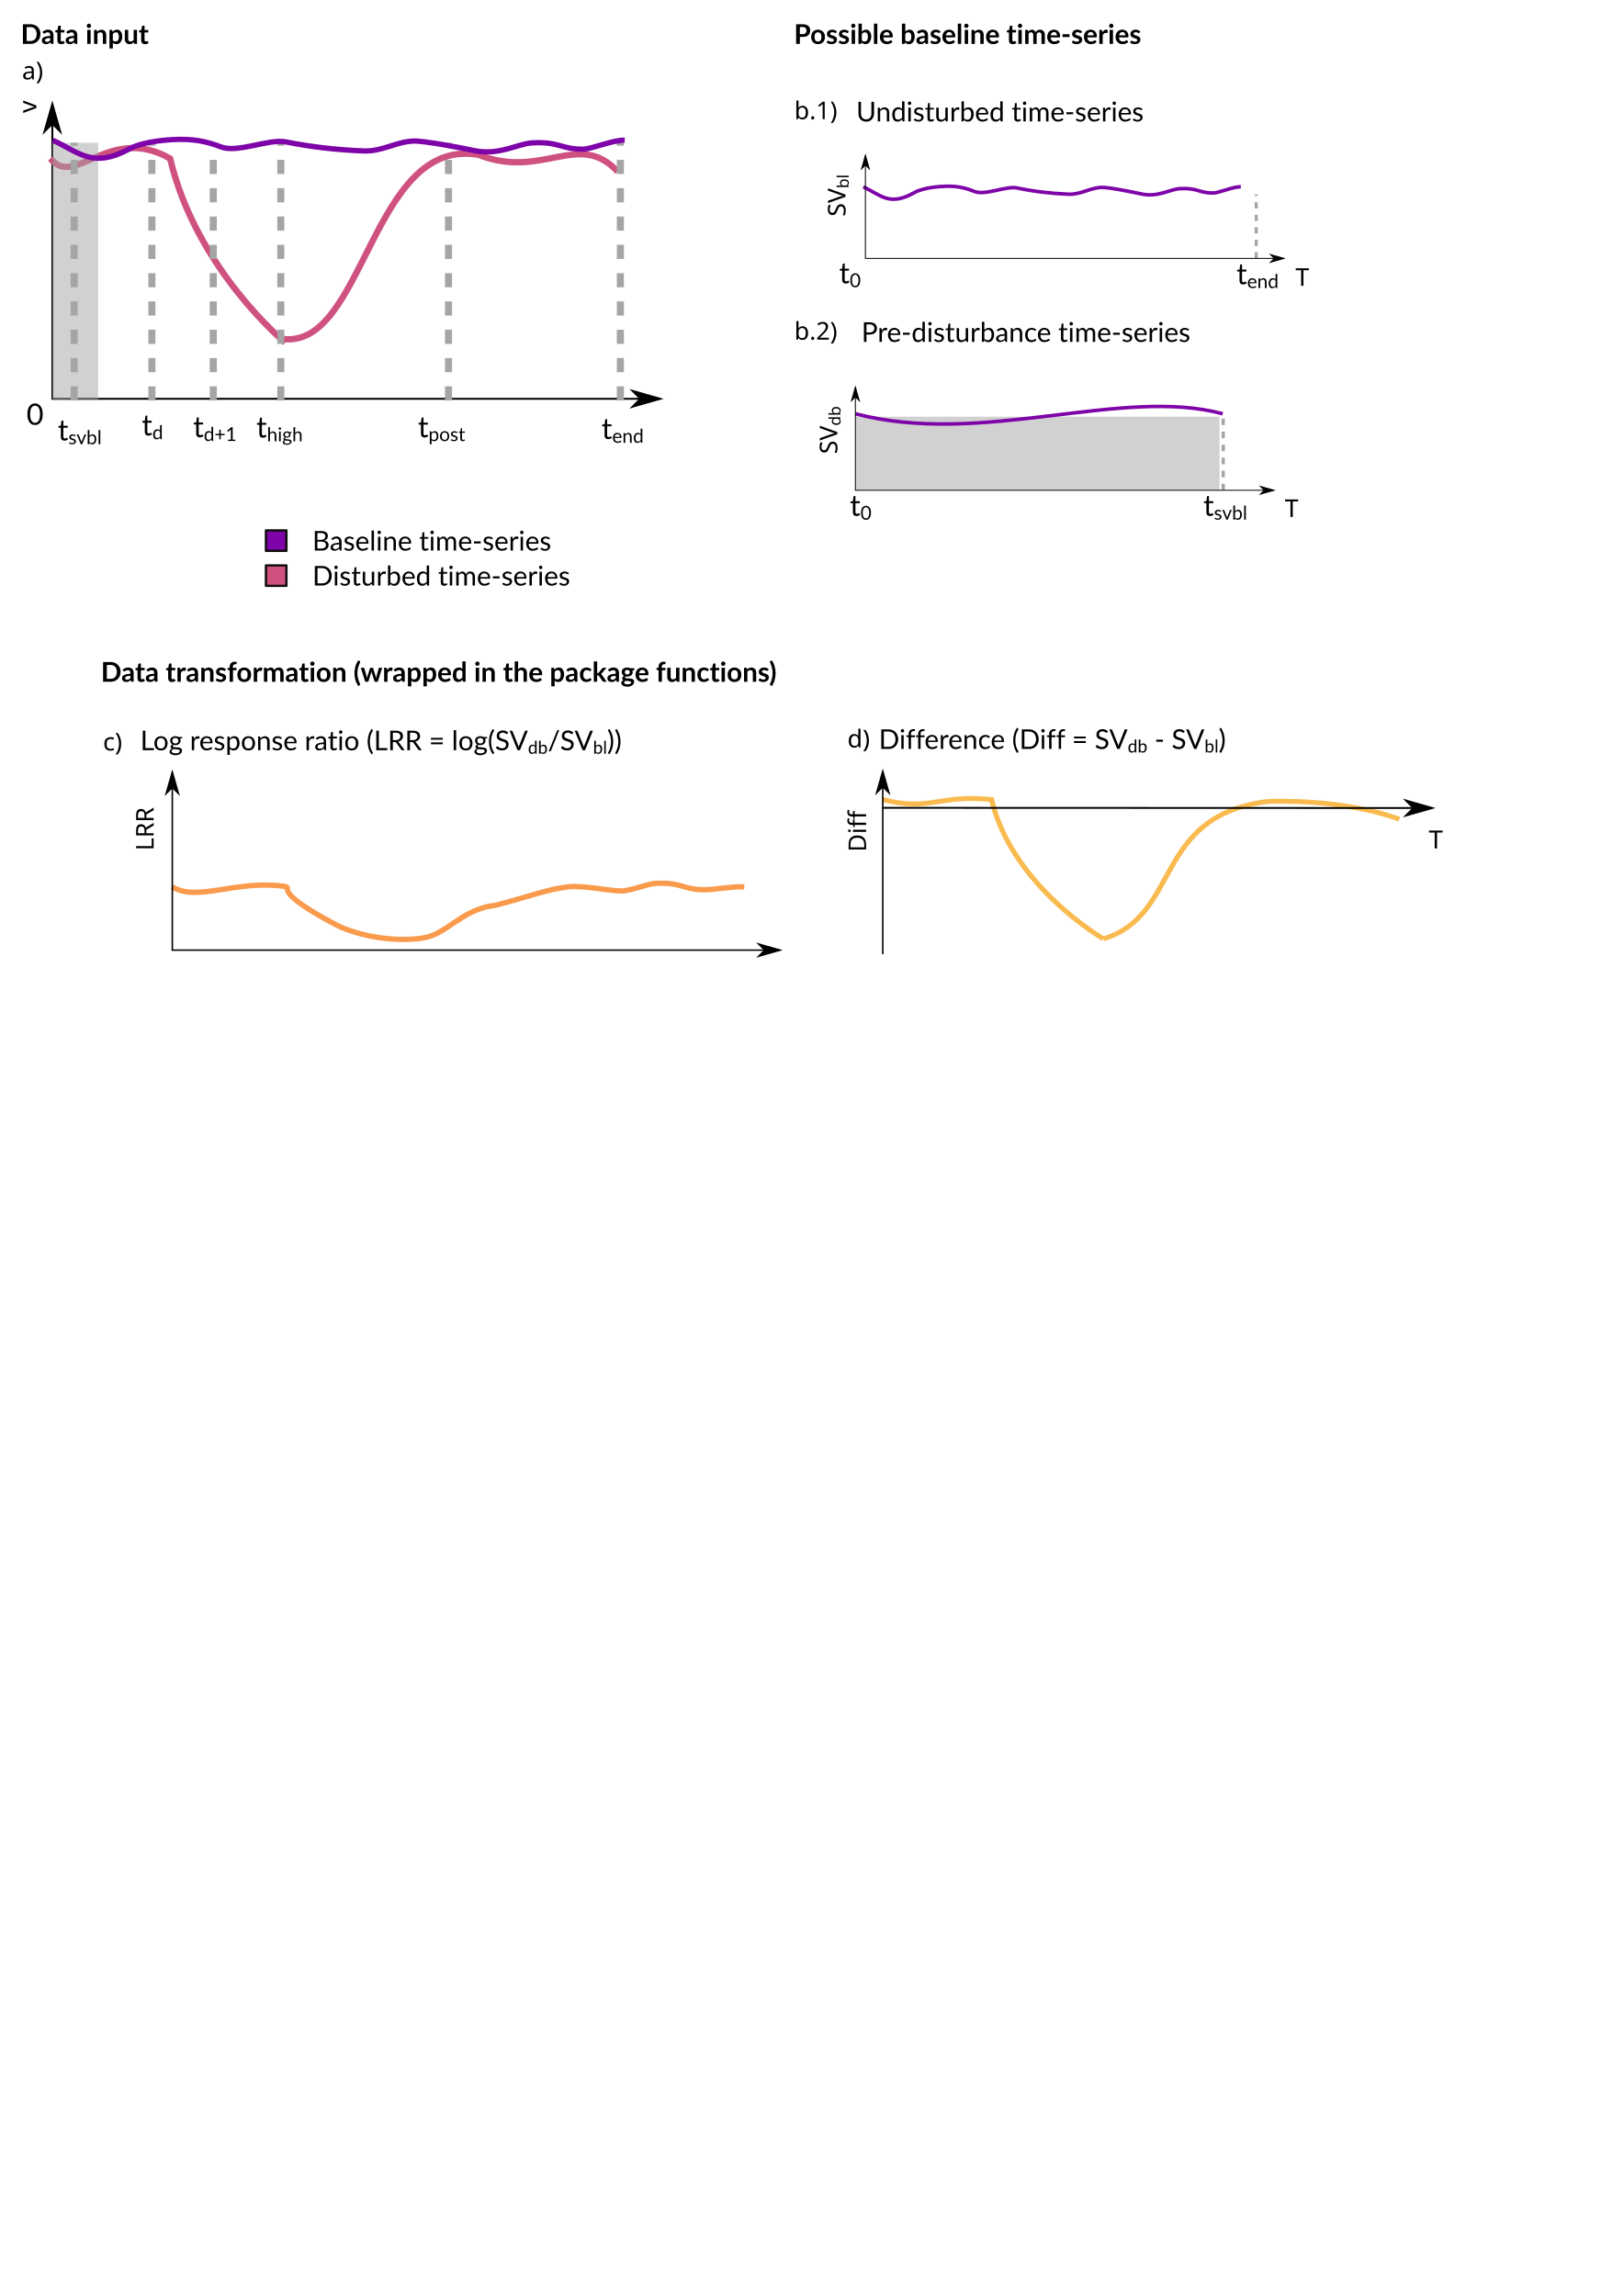
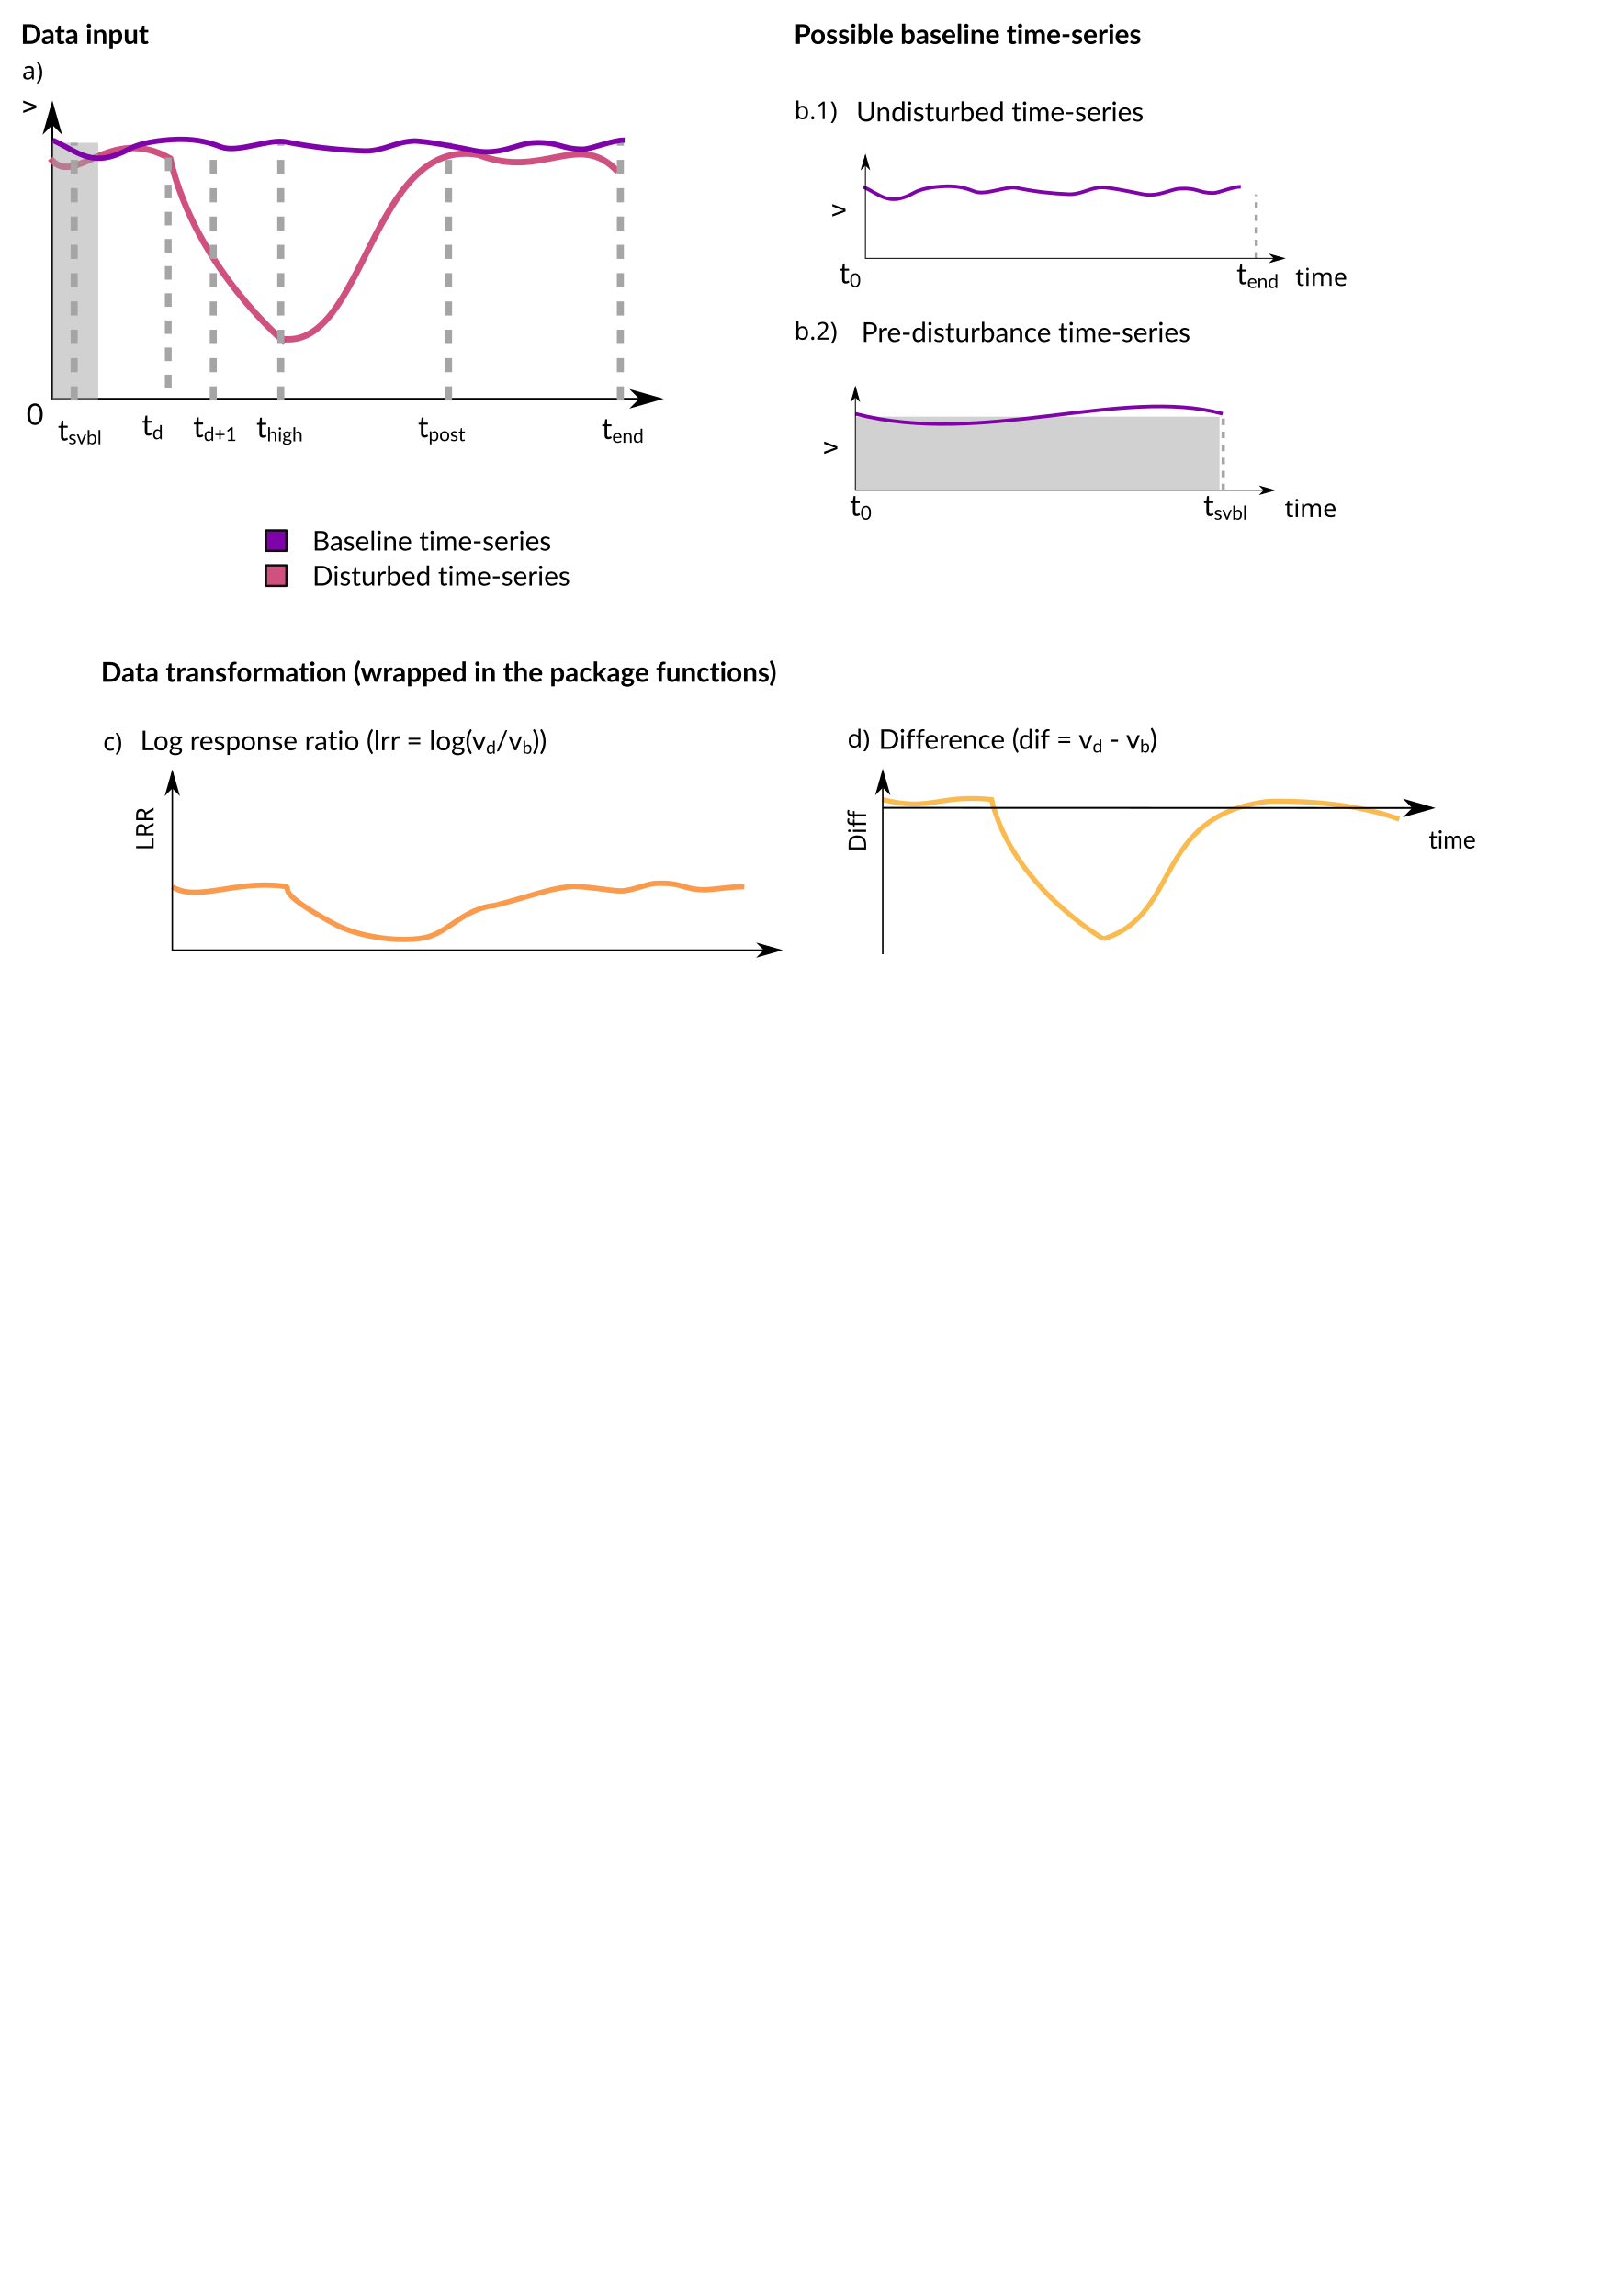
<svg xmlns="http://www.w3.org/2000/svg" width="210mm" height="297mm" viewBox="0 0 210 297" version="1.1" id="svg8">
  <defs id="defs2">
    <marker orient="auto" refY="0.0" refX="0.0" id="Arrow1Lstart" style="overflow:visible">
      <path id="path8502" d="M 0.0,0.0 L 5.0,-5.0 L -12.5,0.0 L 5.0,5.0 L 0.0,0.0 z " style="fill-rule:evenodd;stroke:#000000;stroke-width:1pt;stroke-opacity:1;fill:#000000;fill-opacity:1" transform="scale(0.8) translate(12.5,0)" />
    </marker>
    <marker orient="auto" refY="0.0" refX="0.0" id="Arrow1Lend" style="overflow:visible;">
      <path id="path8505" d="M 0.0,0.0 L 5.0,-5.0 L -12.5,0.0 L 5.0,5.0 L 0.0,0.0 z " style="fill-rule:evenodd;stroke:#000000;stroke-width:1pt;stroke-opacity:1;fill:#000000;fill-opacity:1" transform="scale(0.8) rotate(180) translate(12.5,0)" />
    </marker>
    <marker orient="auto" refY="0" refX="0" id="Arrow1Lstart-6" style="overflow:visible">
      <path id="path8502-3" d="M 0,0 5,-5 -12.5,0 5,5 Z" style="fill:#000000;fill-opacity:1;fill-rule:evenodd;stroke:#000000;stroke-width:1pt;stroke-opacity:1" transform="matrix(0.8,0,0,0.8,10,0)" />
    </marker>
    <marker orient="auto" refY="0" refX="0" id="Arrow1Lend-7" style="overflow:visible">
      <path id="path8505-6" d="M 0,0 5,-5 -12.5,0 5,5 Z" style="fill:#000000;fill-opacity:1;fill-rule:evenodd;stroke:#000000;stroke-width:1pt;stroke-opacity:1" transform="matrix(-0.8,0,0,-0.8,-10,0)" />
    </marker>
    <marker orient="auto" refY="0" refX="0" id="Arrow1Lstart-7" style="overflow:visible">
      <path id="path8502-39" d="M 0,0 5,-5 -12.5,0 5,5 Z" style="fill:#000000;fill-opacity:1;fill-rule:evenodd;stroke:#000000;stroke-width:1pt;stroke-opacity:1" transform="matrix(0.8,0,0,0.8,10,0)" />
    </marker>
    <marker orient="auto" refY="0" refX="0" id="Arrow1Lend-0" style="overflow:visible">
      <path id="path8505-7" d="M 0,0 5,-5 -12.5,0 5,5 Z" style="fill:#000000;fill-opacity:1;fill-rule:evenodd;stroke:#000000;stroke-width:1pt;stroke-opacity:1" transform="matrix(-0.8,0,0,-0.8,-10,0)" />
    </marker>
    <marker orient="auto" refY="0" refX="0" id="Arrow1Lstart-72" style="overflow:visible">
      <path id="path8502-9" d="M 0,0 5,-5 -12.5,0 5,5 Z" style="fill:#000000;fill-opacity:1;fill-rule:evenodd;stroke:#000000;stroke-width:1pt;stroke-opacity:1" transform="matrix(0.8,0,0,0.8,10,0)" />
    </marker>
    <marker orient="auto" refY="0" refX="0" id="Arrow1Lend-05" style="overflow:visible">
      <path id="path8505-0" d="M 0,0 5,-5 -12.5,0 5,5 Z" style="fill:#000000;fill-opacity:1;fill-rule:evenodd;stroke:#000000;stroke-width:1pt;stroke-opacity:1" transform="matrix(-0.8,0,0,-0.8,-10,0)" />
    </marker>
    <marker orient="auto" refY="0" refX="0" id="Arrow1Lstart-1" style="overflow:visible">
      <path id="path8502-7" d="M 0,0 5,-5 -12.5,0 5,5 Z" style="fill:#000000;fill-opacity:1;fill-rule:evenodd;stroke:#000000;stroke-width:1pt;stroke-opacity:1" transform="matrix(0.8,0,0,0.8,10,0)" />
    </marker>
    <marker orient="auto" refY="0" refX="0" id="Arrow1Lend-9" style="overflow:visible">
      <path id="path8505-3" d="M 0,0 5,-5 -12.5,0 5,5 Z" style="fill:#000000;fill-opacity:1;fill-rule:evenodd;stroke:#000000;stroke-width:1pt;stroke-opacity:1" transform="matrix(-0.8,0,0,-0.8,-10,0)" />
    </marker>
    <marker orient="auto" refY="0" refX="0" id="Arrow1Lstart-6-1" style="overflow:visible">
      <path id="path8502-3-2" d="M 0,0 5,-5 -12.5,0 5,5 Z" style="fill:#000000;fill-opacity:1;fill-rule:evenodd;stroke:#000000;stroke-width:1pt;stroke-opacity:1" transform="matrix(0.8,0,0,0.8,10,0)" />
    </marker>
    <marker orient="auto" refY="0" refX="0" id="Arrow1Lend-7-5" style="overflow:visible">
      <path id="path8505-6-3" d="M 0,0 5,-5 -12.5,0 5,5 Z" style="fill:#000000;fill-opacity:1;fill-rule:evenodd;stroke:#000000;stroke-width:1pt;stroke-opacity:1" transform="matrix(-0.8,0,0,-0.8,-10,0)" />
    </marker>
    <marker orient="auto" refY="0" refX="0" id="Arrow1Lstart-6-18" style="overflow:visible">
      <path id="path8502-3-8" d="M 0,0 5,-5 -12.5,0 5,5 Z" style="fill:#000000;fill-opacity:1;fill-rule:evenodd;stroke:#000000;stroke-width:1pt;stroke-opacity:1" transform="matrix(0.8,0,0,0.8,10,0)" />
    </marker>
    <marker orient="auto" refY="0" refX="0" id="Arrow1Lend-7-7" style="overflow:visible">
      <path id="path8505-6-0" d="M 0,0 5,-5 -12.5,0 5,5 Z" style="fill:#000000;fill-opacity:1;fill-rule:evenodd;stroke:#000000;stroke-width:1pt;stroke-opacity:1" transform="matrix(-0.8,0,0,-0.8,-10,0)" />
    </marker>
    <marker orient="auto" refY="0" refX="0" id="Arrow1Lstart-726" style="overflow:visible">
      <path id="path8502-4" d="M 0,0 5,-5 -12.5,0 5,5 Z" style="fill:#000000;fill-opacity:1;fill-rule:evenodd;stroke:#000000;stroke-width:1pt;stroke-opacity:1" transform="matrix(0.8,0,0,0.8,10,0)" />
    </marker>
    <marker orient="auto" refY="0" refX="0" id="Arrow1Lend-5" style="overflow:visible">
      <path id="path8505-2" d="M 0,0 5,-5 -12.5,0 5,5 Z" style="fill:#000000;fill-opacity:1;fill-rule:evenodd;stroke:#000000;stroke-width:1pt;stroke-opacity:1" transform="matrix(-0.8,0,0,-0.8,-10,0)" />
    </marker>
    <marker orient="auto" refY="0" refX="0" id="Arrow1Lstart-6-4" style="overflow:visible">
      <path id="path8502-3-25" d="M 0,0 5,-5 -12.5,0 5,5 Z" style="fill:#000000;fill-opacity:1;fill-rule:evenodd;stroke:#000000;stroke-width:1pt;stroke-opacity:1" transform="matrix(0.8,0,0,0.8,10,0)" />
    </marker>
    <marker orient="auto" refY="0" refX="0" id="Arrow1Lend-7-1" style="overflow:visible">
      <path id="path8505-6-6" d="M 0,0 5,-5 -12.5,0 5,5 Z" style="fill:#000000;fill-opacity:1;fill-rule:evenodd;stroke:#000000;stroke-width:1pt;stroke-opacity:1" transform="matrix(-0.8,0,0,-0.8,-10,0)" />
    </marker>
    <marker orient="auto" refY="0" refX="0" id="Arrow1Lstart-6-8" style="overflow:visible">
      <path id="path8502-3-9" d="M 0,0 5,-5 -12.5,0 5,5 Z" style="fill:#000000;fill-opacity:1;fill-rule:evenodd;stroke:#000000;stroke-width:1pt;stroke-opacity:1" transform="matrix(0.8,0,0,0.8,10,0)" />
    </marker>
    <marker orient="auto" refY="0" refX="0" id="Arrow1Lend-7-0" style="overflow:visible">
      <path id="path8505-6-1" d="M 0,0 5,-5 -12.5,0 5,5 Z" style="fill:#000000;fill-opacity:1;fill-rule:evenodd;stroke:#000000;stroke-width:1pt;stroke-opacity:1" transform="matrix(-0.8,0,0,-0.8,-10,0)" />
    </marker>
    <marker orient="auto" refY="0" refX="0" id="Arrow1Lstart-8-4" style="overflow:visible">
      <path id="path8502-08-8" d="M 0,0 5,-5 -12.5,0 5,5 Z" style="fill:#000000;fill-opacity:1;fill-rule:evenodd;stroke:#000000;stroke-width:1pt;stroke-opacity:1" transform="matrix(0.8,0,0,0.8,10,0)" />
    </marker>
    <marker orient="auto" refY="0" refX="0" id="marker10265" style="overflow:visible">
      <path id="path10005" d="M 0,0 5,-5 -12.5,0 5,5 Z" style="fill:#000000;fill-opacity:1;fill-rule:evenodd;stroke:#000000;stroke-width:1pt;stroke-opacity:1" transform="matrix(-0.8,0,0,-0.8,-10,0)" />
    </marker>
    <marker orient="auto" refY="0" refX="0" id="Arrow1Lstart-6-8-4" style="overflow:visible">
      <path id="path8502-3-9-6" d="M 0,0 5,-5 -12.5,0 5,5 Z" style="fill:#000000;fill-opacity:1;fill-rule:evenodd;stroke:#000000;stroke-width:1pt;stroke-opacity:1" transform="matrix(0.8,0,0,0.8,10,0)" />
    </marker>
    <marker orient="auto" refY="0" refX="0" id="Arrow1Lend-7-0-6" style="overflow:visible">
      <path id="path8505-6-1-7" d="M 0,0 5,-5 -12.5,0 5,5 Z" style="fill:#000000;fill-opacity:1;fill-rule:evenodd;stroke:#000000;stroke-width:1pt;stroke-opacity:1" transform="matrix(-0.8,0,0,-0.8,-10,0)" />
    </marker>
    <marker orient="auto" refY="0" refX="0" id="Arrow1Lstart-6-2" style="overflow:visible">
      <path id="path8502-3-89" d="M 0,0 5,-5 -12.5,0 5,5 Z" style="fill:#000000;fill-opacity:1;fill-rule:evenodd;stroke:#000000;stroke-width:1pt;stroke-opacity:1" transform="matrix(0.8,0,0,0.8,10,0)" />
    </marker>
    <marker orient="auto" refY="0" refX="0" id="Arrow1Lend-7-6" style="overflow:visible">
      <path id="path8505-6-07" d="M 0,0 5,-5 -12.5,0 5,5 Z" style="fill:#000000;fill-opacity:1;fill-rule:evenodd;stroke:#000000;stroke-width:1pt;stroke-opacity:1" transform="matrix(-0.8,0,0,-0.8,-10,0)" />
    </marker>
    <marker orient="auto" refY="0" refX="0" id="Arrow1Lstart-6-2-1" style="overflow:visible">
      <path id="path8502-3-89-0" d="M 0,0 5,-5 -12.5,0 5,5 Z" style="fill:#000000;fill-opacity:1;fill-rule:evenodd;stroke:#000000;stroke-width:1pt;stroke-opacity:1" transform="matrix(0.8,0,0,0.8,10,0)" />
    </marker>
    <marker orient="auto" refY="0" refX="0" id="Arrow1Lend-7-6-1" style="overflow:visible">
      <path id="path8505-6-07-3" d="M 0,0 5,-5 -12.5,0 5,5 Z" style="fill:#000000;fill-opacity:1;fill-rule:evenodd;stroke:#000000;stroke-width:1pt;stroke-opacity:1" transform="matrix(-0.8,0,0,-0.8,-10,0)" />
    </marker>
  </defs>
  <g id="layer1" style="display:inline">
    <g transform="matrix(0.429415,0,0,0.2290172,53.3641,91.16233)" id="g13566-0" />
  </g>
  <g id="layer4">
    <text xml:space="preserve" style="font-style:normal;font-weight:normal;font-size:3.528px;line-height:1.25;font-family:sans-serif;letter-spacing:0px;word-spacing:0px;fill:#000000;fill-opacity:1;stroke:none;stroke-width:0.265" x="102.683" y="5.681" id="text4749-3-3">
      <tspan id="tspan4747-3-8" x="102.683" y="5.681" style="font-style:normal;font-variant:normal;font-weight:bold;font-stretch:normal;font-family:lato;-inkscape-font-specification:lato;stroke-width:0.265">Possible baseline time-series</tspan>
    </text>
    <text xml:space="preserve" style="font-style:normal;font-weight:normal;font-size:3.528px;line-height:1.25;font-family:sans-serif;letter-spacing:0px;word-spacing:0px;fill:#000000;fill-opacity:1;stroke:none;stroke-width:0.265" x="2.682" y="5.681" id="text4749">
      <tspan id="tspan4747" x="2.682" y="5.681" style="font-style:normal;font-variant:normal;font-weight:bold;font-stretch:normal;font-family:lato;-inkscape-font-specification:lato;stroke-width:0.265">Data input</tspan>
    </text>
    <text xml:space="preserve" style="font-style:normal;font-weight:normal;font-size:3.528px;line-height:1.25;font-family:sans-serif;letter-spacing:0px;word-spacing:0px;fill:#000000;fill-opacity:1;stroke:none;stroke-width:0.265" x="13.052" y="88.19" id="text4749-6">
      <tspan id="tspan4747-8" x="13.052" y="88.19" style="font-style:normal;font-variant:normal;font-weight:bold;font-stretch:normal;font-family:lato;-inkscape-font-specification:lato;stroke-width:0.265">Data transformation (wrapped in the package functions)</tspan>
    </text>
  </g>
  <g id="layer3" style="display:inline">
    <text xml:space="preserve" style="font-style:normal;font-weight:normal;font-size:3.528px;line-height:1.25;font-family:sans-serif;letter-spacing:0px;word-spacing:0px;display:inline;fill:#000000;fill-opacity:1;stroke:none;stroke-width:0.238" x="40.391" y="75.745" id="text4749-3">
      <tspan id="tspan4747-3" x="40.391" y="75.745" style="font-style:normal;font-variant:normal;font-weight:normal;font-stretch:normal;font-family:lato;-inkscape-font-specification:lato;stroke-width:0.238">Disturbed time-series</tspan>
    </text>
    <text xml:space="preserve" style="font-style:normal;font-weight:normal;font-size:3.81px;line-height:1.25;font-family:sans-serif;letter-spacing:0px;word-spacing:0px;fill:#000000;fill-opacity:1;stroke:none;stroke-width:0.238" x="18.335" y="56.32" id="text13082">
      <tspan id="tspan13080" x="18.335" y="56.32" style="font-style:normal;font-variant:normal;font-weight:normal;font-stretch:normal;font-family:lato;-inkscape-font-specification:lato;stroke-width:0.238">t<tspan style="font-size:2.477px;baseline-shift:sub;stroke-width:0.238" id="tspan13084">d</tspan>
      </tspan>
    </text>
    <text xml:space="preserve" style="font-style:normal;font-weight:normal;font-size:3.81px;line-height:1.25;font-family:sans-serif;letter-spacing:0px;word-spacing:0px;fill:#000000;fill-opacity:1;stroke:none;stroke-width:0.238" x="24.984" y="56.545" id="text13082-9">
      <tspan id="tspan13080-6" x="24.984" y="56.545" style="font-style:normal;font-variant:normal;font-weight:normal;font-stretch:normal;font-family:lato;-inkscape-font-specification:lato;stroke-width:0.238">t<tspan style="font-size:2.477px;baseline-shift:sub;stroke-width:0.238" id="tspan13084-3">d+1</tspan>
      </tspan>
    </text>
    <text xml:space="preserve" style="font-style:normal;font-weight:normal;font-size:3.81px;line-height:1.25;font-family:sans-serif;letter-spacing:0px;word-spacing:0px;fill:#000000;fill-opacity:1;stroke:none;stroke-width:0.238" x="33.153" y="56.589" id="text13082-9-6">
      <tspan id="tspan13080-6-8" x="33.153" y="56.589" style="font-style:normal;font-variant:normal;font-weight:normal;font-stretch:normal;font-family:lato;-inkscape-font-specification:lato;stroke-width:0.238">t<tspan style="font-size:2.477px;baseline-shift:sub;stroke-width:0.238" id="tspan13128">high</tspan>
      </tspan>
    </text>
    <text xml:space="preserve" style="font-style:normal;font-weight:normal;font-size:3.81px;line-height:1.25;font-family:sans-serif;letter-spacing:0px;word-spacing:0px;fill:#000000;fill-opacity:1;stroke:none;stroke-width:0.238" x="7.477" y="56.966" id="text13082-6">
      <tspan id="tspan13080-7" x="7.477" y="56.966" style="font-style:normal;font-variant:normal;font-weight:normal;font-stretch:normal;font-family:lato;-inkscape-font-specification:lato;stroke-width:0.238">t<tspan style="font-size:2.477px;baseline-shift:sub;stroke-width:0.238" id="tspan14687">svbl</tspan>
      </tspan>
    </text>
    <text xml:space="preserve" style="font-style:normal;font-weight:normal;font-size:3.81px;line-height:1.25;font-family:sans-serif;letter-spacing:0px;word-spacing:0px;fill:#000000;fill-opacity:1;stroke:none;stroke-width:0.238" x="77.803" y="56.778" id="text13082-9-6-9-1">
      <tspan id="tspan13080-6-8-5-3" x="77.803" y="56.778" style="font-style:normal;font-variant:normal;font-weight:normal;font-stretch:normal;font-family:lato;-inkscape-font-specification:lato;stroke-width:0.238">t<tspan style="font-size:2.477px;baseline-shift:sub;stroke-width:0.238" id="tspan13562">end</tspan>
      </tspan>
    </text>
    <text xml:space="preserve" style="font-style:normal;font-weight:normal;font-size:3.81px;line-height:1.25;font-family:sans-serif;letter-spacing:0px;word-spacing:0px;fill:#000000;fill-opacity:1;stroke:none;stroke-width:0.238" x="54.053" y="56.56" id="text13082-9-6-9-1-2">
      <tspan id="tspan13080-6-8-5-3-0" x="54.053" y="56.56" style="font-style:normal;font-variant:normal;font-weight:normal;font-stretch:normal;font-family:lato;-inkscape-font-specification:lato;stroke-width:0.238">t<tspan style="font-size:2.477px;baseline-shift:sub;stroke-width:0.238" id="tspan13708">post</tspan>
      </tspan>
    </text>
    <text xml:space="preserve" style="font-style:normal;font-weight:normal;font-size:3.81px;line-height:1.25;font-family:sans-serif;letter-spacing:0px;word-spacing:0px;display:inline;fill:#000000;fill-opacity:1;stroke:none;stroke-width:0.238" x="3.429" y="54.942" id="text13082-6-0-3-7-7-5-5">
      <tspan id="tspan13080-7-0-7-2-9-2-9" x="3.429" y="54.942" style="font-style:normal;font-variant:normal;font-weight:normal;font-stretch:normal;font-family:lato;-inkscape-font-specification:lato;stroke-width:0.238">0</tspan>
    </text>
    <text xml:space="preserve" style="font-style:normal;font-weight:normal;font-size:3.175px;line-height:1.25;font-family:sans-serif;letter-spacing:0px;word-spacing:0px;display:inline;fill:#000000;fill-opacity:1;stroke:none;stroke-width:0.238" x="-14.613" y="4.702" id="text13408-9" transform="rotate(-90)">
      <tspan id="tspan13406-2" x="-14.613" y="4.702" style="stroke-width:0.238">v</tspan>
      <tspan x="-14.613" y="8.671" style="stroke-width:0.238" id="tspan3121" />
    </text>
    <text xml:space="preserve" style="font-style:normal;font-weight:normal;font-size:3.175px;line-height:1.25;font-family:sans-serif;letter-spacing:0px;word-spacing:0px;fill:#000000;fill-opacity:1;stroke:none;stroke-width:0.238" x="2.854" y="10.267" id="text10302">
      <tspan id="tspan10300" x="2.854" y="10.267" style="stroke-width:0.238">a)</tspan>
    </text>
    <text xml:space="preserve" style="font-style:normal;font-weight:normal;font-size:3.528px;line-height:1.25;font-family:sans-serif;letter-spacing:0px;word-spacing:0px;display:inline;fill:#000000;fill-opacity:1;stroke:none;stroke-width:0.238" x="40.391" y="71.221" id="text4749-3-5">
      <tspan id="tspan4747-3-2" x="40.391" y="71.221" style="font-style:normal;font-variant:normal;font-weight:normal;font-stretch:normal;font-family:lato;-inkscape-font-specification:lato;stroke-width:0.238">Baseline time-series</tspan>
    </text>
    <path style="fill:none;stroke:#000000;stroke-width:0.25;stroke-linecap:butt;stroke-linejoin:miter;stroke-miterlimit:4;stroke-dasharray:none;stroke-opacity:1;marker-start:url(#Arrow1Lstart);marker-end:url(#Arrow1Lend)" d="m 6.77,13.486 v 38.1 c 26.194,0 52.388,-10e-7 78.581,0" id="path8498" />
    <g style="display:inline" id="g13566" transform="matrix(0.9,0,0,0.9,-0.620663,-6.288001)">
      <path id="path10112" d="m 7.938,29.771 c 3.475,4.372 8.438,-4.991 17.198,0 3.748,15.875 16.536,26.458 16.536,26.458" style="fill:none;stroke:#cc4678;stroke-width:0.911;stroke-linecap:butt;stroke-linejoin:miter;stroke-miterlimit:4;stroke-dasharray:none;stroke-opacity:0.941" />
      <path id="path10114" d="M 41.275,55.7 C 53.123,57.251 54.022,26.526 69.476,29.242 78.654,32.851 83.874,25.636 89.457,31.655" style="fill:none;stroke:#cc4678;stroke-width:0.911;stroke-linecap:butt;stroke-linejoin:miter;stroke-miterlimit:4;stroke-dasharray:none;stroke-opacity:0.941" />
    </g>
    <rect style="display:inline;opacity:0.98;fill:#dddddd;fill-opacity:0;stroke:#878788;stroke-width:0;stroke-miterlimit:4;stroke-dasharray:none;stroke-dashoffset:0;stroke-opacity:1" id="rect14591" width="8.334" height="33.337" x="6.88" y="18.469" />
    <rect style="opacity:0.505;fill:#a5a5a5;fill-opacity:1;stroke:#161616;stroke-width:0;stroke-miterlimit:4;stroke-dasharray:none;stroke-dashoffset:0;stroke-opacity:1" id="rect14597" width="5.953" height="33.337" x="6.748" y="18.469" />
-     <path style="fill:none;stroke:#a5a5a5;stroke-width:0.915;stroke-linecap:butt;stroke-linejoin:miter;stroke-miterlimit:4;stroke-dasharray:1.831, 1.831;stroke-dashoffset:0;stroke-opacity:1" d="m 19.646,51.807 c 0,-33.338 0,-33.338 0,-33.338" id="path13046-9" />
+     <path style="fill:none;stroke:#a5a5a5;stroke-width:0.878;stroke-linecap:butt;stroke-linejoin:miter;stroke-miterlimit:4;stroke-dasharray:1.755, 1.755;stroke-dashoffset:0;stroke-opacity:1" d="m 21.764,50.219 c 0,-30.64 0,-30.64 0,-30.64" id="path13046-9" />
    <path style="fill:none;stroke:#a5a5a5;stroke-width:0.915;stroke-linecap:butt;stroke-linejoin:miter;stroke-miterlimit:4;stroke-dasharray:1.831, 1.831;stroke-dashoffset:0;stroke-opacity:1" d="m 27.584,51.807 c 0,-33.338 0,-33.338 0,-33.338" id="path13046-9-1" />
    <path style="fill:none;stroke:#a5a5a5;stroke-width:0.915;stroke-linecap:butt;stroke-linejoin:miter;stroke-miterlimit:4;stroke-dasharray:1.831, 1.831;stroke-dashoffset:0;stroke-opacity:1" d="m 36.315,51.807 c 0,-33.337 0,-33.337 0,-33.337" id="path13046" />
    <path style="fill:none;stroke:#a5a5a5;stroke-width:0.915;stroke-linecap:butt;stroke-linejoin:miter;stroke-miterlimit:4;stroke-dasharray:1.831, 1.831;stroke-dashoffset:0;stroke-opacity:1" d="m 9.592,51.807 c 0,-33.338 0,-33.338 0,-33.338" id="path13046-9-3" />
    <path style="fill:none;stroke:#a5a5a5;stroke-width:0.915;stroke-linecap:butt;stroke-linejoin:miter;stroke-miterlimit:4;stroke-dasharray:1.831, 1.831;stroke-dashoffset:0;stroke-opacity:1" d="m 80.236,51.807 c 0,-33.338 0,-33.338 0,-33.338" id="path13046-9-3-9" />
    <path style="fill:none;stroke:#a5a5a5;stroke-width:0.915;stroke-linecap:butt;stroke-linejoin:miter;stroke-miterlimit:4;stroke-dasharray:1.831, 1.831;stroke-dashoffset:0;stroke-opacity:1" d="m 58.011,51.807 c 0,-33.338 0,-33.338 0,-33.338" id="path13046-9-3-9-2" />
    <path style="fill:none;stroke:#7e03a8;stroke-width:0.689;stroke-linecap:butt;stroke-linejoin:miter;stroke-miterlimit:4;stroke-dasharray:none;stroke-opacity:1" d="m 6.818,18.139 c 3.468,1.574 5.109,3.733 10.003,1.085 1.824,-0.987 5.194,-1.187 6.448,-1.197 2.424,-0.02 3.963,0.47 5.321,0.981 2.158,0.813 6.205,-1.088 8.381,-0.653 3.468,0.695 6.816,1.043 10.083,1.17 2.388,0.093 4.106,-1.185 6.422,-1.279 1.429,-0.058 6.472,0.944 7.847,1.231 3.241,0.677 5.601,-0.884 7.489,-0.993 3.539,-0.204 3.693,0.822 6.592,0.816 1.047,-0.002 3.95,-1.228 5.391,-1.161" id="path10152-3" />
    <g id="g5023" transform="translate(95.33339,-63.6644)">
      <path id="path13046-9-3-4-5" d="m 67.14,97.092 c 0,-8.277 0,-8.277 0,-8.277" style="display:inline;opacity:1;fill:none;stroke:#a5a5a5;stroke-width:0.404;stroke-linecap:butt;stroke-linejoin:miter;stroke-miterlimit:4;stroke-dasharray:0.808, 0.808;stroke-dashoffset:0;stroke-opacity:1" />
      <path id="path10116" d="M 13.881,89.5 Z" style="fill:none;stroke:#000000;stroke-width:0.182px;stroke-linecap:butt;stroke-linejoin:miter;stroke-opacity:1" />
      <path id="path10152" d="m 16.325,87.831 c 2.289,1.084 3.371,2.571 6.601,0.747 1.204,-0.68 3.427,-0.817 4.255,-0.824 1.599,-0.014 2.615,0.324 3.511,0.676 1.424,0.56 4.095,-0.749 5.53,-0.449 2.288,0.478 4.498,0.718 6.654,0.806 1.576,0.064 2.71,-0.816 4.238,-0.881 0.943,-0.04 4.271,0.65 5.178,0.848 2.139,0.466 3.696,-0.609 4.942,-0.684 2.335,-0.141 2.437,0.566 4.35,0.562 0.691,-0.002 2.607,-0.846 3.557,-0.8" style="fill:none;stroke:#7e03a8;stroke-width:0.464;stroke-linecap:butt;stroke-linejoin:miter;stroke-miterlimit:4;stroke-dasharray:none;stroke-opacity:1" />
      <text id="text4749-3-3-2-7-3" y="79.365" x="15.397" style="font-style:normal;font-weight:normal;font-size:3.528px;line-height:1.25;font-family:sans-serif;letter-spacing:0px;word-spacing:0px;fill:#000000;fill-opacity:1;stroke:none;stroke-width:0.238" xml:space="preserve">
        <tspan style="font-style:normal;font-variant:normal;font-weight:normal;font-stretch:normal;font-family:lato;-inkscape-font-specification:lato;stroke-width:0.238" y="79.365" x="15.397" id="tspan4747-3-8-7-9-2">Undisturbed time-series</tspan>
      </text>
      <text id="text13082-6-0-3-7-7" y="100.314" x="13.196" style="font-style:normal;font-weight:normal;font-size:3.81px;line-height:1.25;font-family:sans-serif;letter-spacing:0px;word-spacing:0px;display:inline;fill:#000000;fill-opacity:1;stroke:none;stroke-width:0.238" xml:space="preserve">
        <tspan style="font-style:normal;font-variant:normal;font-weight:normal;font-stretch:normal;font-family:lato;-inkscape-font-specification:lato;stroke-width:0.238" y="100.314" x="13.196" id="tspan13080-7-0-7-2-9">t<tspan id="tspan13303-5" style="font-size:2.477px;baseline-shift:sub;stroke-width:0.238">0</tspan>
        </tspan>
      </text>
      <text id="text13082-6-0-3-7-6" y="100.432" x="64.586" style="font-style:normal;font-weight:normal;font-size:3.81px;line-height:1.25;font-family:sans-serif;letter-spacing:0px;word-spacing:0px;display:inline;fill:#000000;fill-opacity:1;stroke:none;stroke-width:0.238" xml:space="preserve">
        <tspan style="font-style:normal;font-variant:normal;font-weight:normal;font-stretch:normal;font-family:lato;-inkscape-font-specification:lato;stroke-width:0.238" y="100.432" x="64.586" id="tspan13080-7-0-7-2-8">t<tspan id="tspan13347" style="font-size:2.477px;baseline-shift:sub;stroke-width:0.238">end</tspan>
        </tspan>
      </text>
      <text transform="rotate(-90)" id="text13408-9-2" y="14.019" x="-91.67" style="font-style:normal;font-weight:normal;font-size:3.175px;line-height:1.25;font-family:sans-serif;letter-spacing:0px;word-spacing:0px;display:inline;fill:#000000;fill-opacity:1;stroke:none;stroke-width:0.238" xml:space="preserve">
-         <tspan style="stroke-width:0.238" y="14.019" x="-91.67" id="tspan13406-2-5">SV<tspan id="tspan10070" style="font-size:2.064px;baseline-shift:sub;stroke-width:0.238">bl</tspan>
-         </tspan>
+         <tspan style="stroke-width:0.238" y="14.019" x="-91.67" id="tspan13406-2-5">v</tspan>
      </text>
      <text id="text13408-18-4-2" y="100.635" x="72.215" style="font-style:normal;font-weight:normal;font-size:3.175px;line-height:1.25;font-family:sans-serif;letter-spacing:0px;word-spacing:0px;display:inline;fill:#000000;fill-opacity:1;stroke:none;stroke-width:0.238" xml:space="preserve">
-         <tspan style="stroke-width:0.238" y="100.635" x="72.215" id="tspan13406-3-2-4">T</tspan>
+         <tspan style="stroke-width:0.238" y="100.635" x="72.215" id="tspan2536">time</tspan>
      </text>
      <text id="text10302-6" y="79.077" x="7.397" style="font-style:normal;font-weight:normal;font-size:3.175px;line-height:1.25;font-family:sans-serif;letter-spacing:0px;word-spacing:0px;display:inline;fill:#000000;fill-opacity:1;stroke:none;stroke-width:0.238" xml:space="preserve">
        <tspan style="stroke-width:0.238" y="79.077" x="7.397" id="tspan10300-9">b.1)</tspan>
      </text>
    </g>
    <g id="g5045" />
    <g id="g5169" transform="matrix(0.9,0,0,0.9,9.055532,-46.43453)">
      <path id="path10152-2" d="m 14.699,179.055 c 3.476,2.194 9.079,-0.959 15.801,-0.104 2.286,0.291 -2.572,0.104 7.697,5.547 2.38,1.261 7.272,2.495 11.811,2.011 2.145,-0.229 3.056,-0.839 5.902,-2.772 1.571,-1.067 3.473,-1.872 5.11,-1.999 5.273,-1.36 7.45,-2.303 10.565,-2.683 2.009,-0.259 6.194,0.638 7.743,0.594 1.263,-0.036 3.758,-1.025 4.701,-1.079 3.932,-0.227 4.003,0.913 7.224,0.906 1.164,-0.002 4.041,-0.495 5.642,-0.421" style="display:inline;fill:none;stroke:#f89441;stroke-width:0.765;stroke-linecap:butt;stroke-linejoin:miter;stroke-miterlimit:4;stroke-dasharray:none;stroke-opacity:0.941" />
      <text id="text4749-3-3-2-7" y="159.423" x="10.094" style="font-style:normal;font-weight:normal;font-size:3.92px;line-height:1.25;font-family:sans-serif;letter-spacing:0px;word-spacing:0px;fill:#000000;fill-opacity:1;stroke:none;stroke-width:0.265" xml:space="preserve">
-         <tspan style="font-style:normal;font-variant:normal;font-weight:normal;font-stretch:normal;font-family:lato;-inkscape-font-specification:lato;stroke-width:0.265" y="159.423" x="10.094" id="tspan4747-3-8-7-9">Log response ratio (LRR = log(SV<tspan style="font-size:65%;baseline-shift:sub" id="tspan10937">db</tspan>/SV<tspan style="font-size:65%;baseline-shift:sub" id="tspan10939">bl</tspan>))</tspan>
+         <tspan style="font-style:normal;font-variant:normal;font-weight:normal;font-stretch:normal;font-family:lato;-inkscape-font-specification:lato;stroke-width:0.265" y="159.423" x="10.094" id="tspan7772">Log response ratio (lrr = log(v<tspan style="font-size:65%;baseline-shift:sub" id="tspan10937">d</tspan>/v<tspan style="font-size:65%;baseline-shift:sub" id="tspan10939">b</tspan>))</tspan>
      </text>
      <path style="fill:none;stroke:#000000;stroke-width:0.216;stroke-linecap:butt;stroke-linejoin:miter;stroke-miterlimit:4;stroke-dasharray:none;stroke-opacity:1;marker-start:url(#Arrow1Lstart-6-18);marker-end:url(#Arrow1Lend-7-7)" d="m 14.699,162.592 v 25.562 c 29.104,0 58.208,0 87.312,0" id="path8498-1-5" />
      <text id="text10302-6-0" y="159.461" x="4.745" style="font-style:normal;font-weight:normal;font-size:3.528px;line-height:1.25;font-family:sans-serif;letter-spacing:0px;word-spacing:0px;display:inline;fill:#000000;fill-opacity:1;stroke:none;stroke-width:0.265" xml:space="preserve">
        <tspan style="stroke-width:0.265" y="159.461" x="4.745" id="tspan10300-9-0">c)</tspan>
      </text>
      <text transform="rotate(-90)" id="text13408-9-2-5" y="12.019" x="-173.855" style="font-style:normal;font-weight:normal;font-size:3.528px;line-height:1.25;font-family:sans-serif;letter-spacing:0px;word-spacing:0px;display:inline;fill:#000000;fill-opacity:1;stroke:none;stroke-width:0.265" xml:space="preserve">
        <tspan style="stroke-width:0.265" y="12.019" x="-173.855" id="tspan13406-2-5-68">LRR</tspan>
      </text>
    </g>
    <g id="g10931" transform="matrix(0.9,0,0,0.9,18.65773,-46.59313)">
      <g transform="matrix(0.910977,0,0,0.8832478,98.85943,140.3907)" id="g13388-2-4">
        <path id="path10112-50-8" d="m 7.938,29.771 c 7.588,2 8.754,-0.878 17.198,0 C 28.409,43.906 42.779,52.433 42.779,52.433" style="fill:none;stroke:#f9ba4c;stroke-width:0.799;stroke-linecap:butt;stroke-linejoin:miter;stroke-miterlimit:4;stroke-dasharray:none;stroke-opacity:0.984" />
        <path id="path10114-2-2" d="m 42.779,52.433 c 12.323,-3.827 7.763,-20 25.906,-22.346 0,0 11.551,-0.6 20.771,2.887" style="fill:none;stroke:#f9ba4c;stroke-width:0.799;stroke-linecap:butt;stroke-linejoin:miter;stroke-miterlimit:4;stroke-dasharray:none;stroke-opacity:0.984" />
      </g>
      <path style="fill:none;stroke:#000000;stroke-width:0.217;stroke-linecap:butt;stroke-linejoin:miter;stroke-miterlimit:4;stroke-dasharray:none;stroke-opacity:1;marker-start:url(#Arrow1Lstart-8-4)" d="m 106.127,162.65 v 26.268" id="path8498-48-4" />
      <text transform="scale(0.9852705,1.01495)" xml:space="preserve" style="font-style:normal;font-weight:normal;font-size:3.528px;line-height:1.25;font-family:sans-serif;letter-spacing:0px;word-spacing:0px;fill:#000000;fill-opacity:1;stroke:none;stroke-width:0.422" x="187.335" y="171.155" id="text13082-9-6-9-1-4-6-5-1-0">
-         <tspan id="tspan10153" x="187.335" y="171.155" style="font-style:normal;font-variant:normal;font-weight:normal;font-stretch:normal;font-family:lato;-inkscape-font-specification:lato;stroke-width:0.422">T</tspan>
+         <tspan id="tspan10153" x="187.335" y="171.155" style="font-style:normal;font-variant:normal;font-weight:normal;font-stretch:normal;font-family:lato;-inkscape-font-specification:lato;stroke-width:0.422">time</tspan>
      </text>
      <path id="path10000" d="m 106.09,167.877 78.966,0.029" style="fill:none;stroke:#000000;stroke-width:0.265;stroke-linecap:butt;stroke-linejoin:miter;stroke-miterlimit:4;stroke-dasharray:none;stroke-opacity:1;marker-end:url(#marker10265)" />
      <text id="text4749-3-3-2-7-1" y="159.415" x="105.55" style="font-style:normal;font-weight:normal;font-size:3.92px;line-height:1.25;font-family:sans-serif;letter-spacing:0px;word-spacing:0px;fill:#000000;fill-opacity:1;stroke:none;stroke-width:0.265" xml:space="preserve">
-         <tspan style="font-style:normal;font-variant:normal;font-weight:normal;font-stretch:normal;font-family:lato;-inkscape-font-specification:lato;stroke-width:0.265" y="159.415" x="105.55" id="tspan4747-3-8-7-9-9">Difference (Diff = SV<tspan style="font-size:65%;baseline-shift:sub" id="tspan10935">db</tspan> - SV<tspan style="font-size:65%;baseline-shift:sub" id="tspan10933">bl</tspan>)</tspan>
+         <tspan style="font-style:normal;font-variant:normal;font-weight:normal;font-stretch:normal;font-family:lato;-inkscape-font-specification:lato;stroke-width:0.265" y="159.415" x="105.55" id="tspan4747-3-8-7-9-9">Difference (dif = v<tspan style="font-size:65%;baseline-shift:sub" id="tspan10935">d</tspan> - v<tspan style="font-size:65%;baseline-shift:sub" id="tspan10933">b</tspan>)</tspan>
      </text>
      <text id="text10302-6-0-7" y="159.194" x="101.052" style="font-style:normal;font-weight:normal;font-size:3.528px;line-height:1.25;font-family:sans-serif;letter-spacing:0px;word-spacing:0px;display:inline;fill:#000000;fill-opacity:1;stroke:none;stroke-width:0.265" xml:space="preserve">
        <tspan style="stroke-width:0.265" y="159.194" x="101.052" id="tspan10300-9-0-9">d)</tspan>
      </text>
      <text transform="rotate(-90)" id="text13408-9-2-5-5" y="103.734" x="-174.207" style="font-style:normal;font-weight:normal;font-size:3.528px;line-height:1.25;font-family:sans-serif;letter-spacing:0px;word-spacing:0px;display:inline;fill:#000000;fill-opacity:1;stroke:none;stroke-width:0.265" xml:space="preserve">
        <tspan style="stroke-width:0.265" y="103.734" x="-174.207" id="tspan13406-2-5-68-5">Diff</tspan>
      </text>
    </g>
    <path id="path8498-1" d="m 111.929,20.103 v 13.324 c 18.041,0 36.082,0 54.123,0" style="display:inline;fill:none;stroke:#000000;stroke-width:0.123;stroke-linecap:butt;stroke-linejoin:miter;stroke-miterlimit:4;stroke-dasharray:none;stroke-opacity:1;marker-start:url(#Arrow1Lstart-6);marker-end:url(#Arrow1Lend-7)" />
    <g id="g5202" transform="translate(28.08231,-35.1424)">
      <rect style="display:inline;opacity:0.505;fill:#a5a5a5;fill-opacity:1;stroke:#161616;stroke-width:0;stroke-miterlimit:4;stroke-dasharray:none;stroke-dashoffset:0;stroke-opacity:1" id="rect14597-4" width="47.03" height="9.525" x="82.616" y="89.038" />
      <path style="display:inline;opacity:1;fill:none;stroke:#a5a5a5;stroke-width:0.421;stroke-linecap:butt;stroke-linejoin:miter;stroke-miterlimit:4;stroke-dasharray:0.843, 0.843;stroke-dashoffset:0;stroke-opacity:1" d="m 130.122,98.562 c 0,-10.007 0,-10.007 0,-10.007" id="path13046-9-3-4-4" />
      <path style="display:inline;fill:none;stroke:#000000;stroke-width:0.164px;stroke-linecap:butt;stroke-linejoin:miter;stroke-opacity:1" d="M 82.786,90.244 Z" id="path10116-4" />
      <text xml:space="preserve" style="font-style:normal;font-weight:normal;font-size:3.528px;line-height:1.25;font-family:sans-serif;letter-spacing:0px;word-spacing:0px;display:inline;fill:#000000;fill-opacity:1;stroke:none;stroke-width:0.238" x="83.325" y="79.366" id="text4749-3-3-2-7-3-0">
        <tspan id="tspan4747-3-8-7-9-2-0" x="83.325" y="79.366" style="font-style:normal;font-variant:normal;font-weight:normal;font-stretch:normal;font-family:lato;-inkscape-font-specification:lato;stroke-width:0.238">Pre-disturbance time-series</tspan>
      </text>
      <path style="display:inline;fill:none;stroke:#7e03a8;stroke-width:0.458;stroke-linecap:butt;stroke-linejoin:miter;stroke-miterlimit:4;stroke-dasharray:none;stroke-opacity:1" d="m 82.55,88.666 c 16.425,4.296 34.379,-3.542 47.504,0" id="path10152-8" />
      <text xml:space="preserve" style="font-style:normal;font-weight:normal;font-size:3.81px;line-height:1.25;font-family:sans-serif;letter-spacing:0px;word-spacing:0px;display:inline;fill:#000000;fill-opacity:1;stroke:none;stroke-width:0.238" x="127.556" y="101.865" id="text13082-6-0-3">
        <tspan id="tspan13080-7-0-7" x="127.556" y="101.865" style="font-style:normal;font-variant:normal;font-weight:normal;font-stretch:normal;font-family:lato;-inkscape-font-specification:lato;stroke-width:0.238">t<tspan style="font-size:2.477px;baseline-shift:sub;stroke-width:0.238" id="tspan14687-6-3">svbl</tspan>
        </tspan>
      </text>
      <text xml:space="preserve" style="font-style:normal;font-weight:normal;font-size:3.81px;line-height:1.25;font-family:sans-serif;letter-spacing:0px;word-spacing:0px;display:inline;fill:#000000;fill-opacity:1;stroke:none;stroke-width:0.238" x="81.836" y="101.865" id="text13082-6-0-3-7">
        <tspan id="tspan13080-7-0-7-2" x="81.836" y="101.865" style="font-style:normal;font-variant:normal;font-weight:normal;font-stretch:normal;font-family:lato;-inkscape-font-specification:lato;stroke-width:0.238">t<tspan style="font-size:2.477px;baseline-shift:sub;stroke-width:0.238" id="tspan13303">0</tspan>
        </tspan>
      </text>
      <text xml:space="preserve" style="font-style:normal;font-weight:normal;font-size:3.175px;line-height:1.25;font-family:sans-serif;letter-spacing:0px;word-spacing:0px;display:inline;fill:#000000;fill-opacity:1;stroke:none;stroke-width:0.238" x="-93.863" y="80.211" id="text13408-9-2-8" transform="rotate(-90)">
-         <tspan id="tspan13406-2-5-6" x="-93.863" y="80.211" style="stroke-width:0.238">SV<tspan style="font-size:2.064px;baseline-shift:sub;stroke-width:0.238" id="tspan10114">db</tspan>
-         </tspan>
+         <tspan id="tspan13406-2-5-6" x="-93.863" y="80.211" style="stroke-width:0.238">v</tspan>
      </text>
      <text xml:space="preserve" style="font-style:normal;font-weight:normal;font-size:3.175px;line-height:1.25;font-family:sans-serif;letter-spacing:0px;word-spacing:0px;display:inline;fill:#000000;fill-opacity:1;stroke:none;stroke-width:0.238" x="138.087" y="102.016" id="text13408-18-4">
-         <tspan id="tspan13406-3-2" x="138.087" y="102.016" style="stroke-width:0.238">T</tspan>
+         <tspan id="tspan13406-3-2" x="138.087" y="102.016" style="stroke-width:0.238">time</tspan>
      </text>
      <text xml:space="preserve" style="font-style:normal;font-weight:normal;font-size:3.175px;line-height:1.25;font-family:sans-serif;letter-spacing:0px;word-spacing:0px;display:inline;fill:#000000;fill-opacity:1;stroke:none;stroke-width:0.238" x="74.648" y="79.077" id="text10302-6-8">
        <tspan id="tspan10300-9-1" x="74.648" y="79.077" style="stroke-width:0.238">b.2)</tspan>
      </text>
      <path style="display:inline;fill:none;stroke:#000000;stroke-width:0.123;stroke-linecap:butt;stroke-linejoin:miter;stroke-miterlimit:4;stroke-dasharray:none;stroke-opacity:1;marker-start:url(#Arrow1Lstart-6-2);marker-end:url(#Arrow1Lend-7-6)" d="M 82.55,85.238 V 98.562 c 18.041,0 36.082,0 54.123,0" id="path8498-1-0" />
    </g>
    <rect style="opacity:1;fill:#7e03a8;fill-opacity:1;stroke:#0f0c0c;stroke-width:0.3;stroke-linejoin:round;stroke-miterlimit:4;stroke-dasharray:none;stroke-dashoffset:0;stroke-opacity:1" id="rect5385" width="2.646" height="2.646" x="34.396" y="68.613" />
    <rect style="display:inline;opacity:1;fill:#cc4678;fill-opacity:0.941;stroke:#0f0c0c;stroke-width:0.3;stroke-linejoin:round;stroke-miterlimit:4;stroke-dasharray:none;stroke-dashoffset:0;stroke-opacity:1" id="rect5385-7" width="2.646" height="2.646" x="34.396" y="73.137" />
  </g>
</svg>
